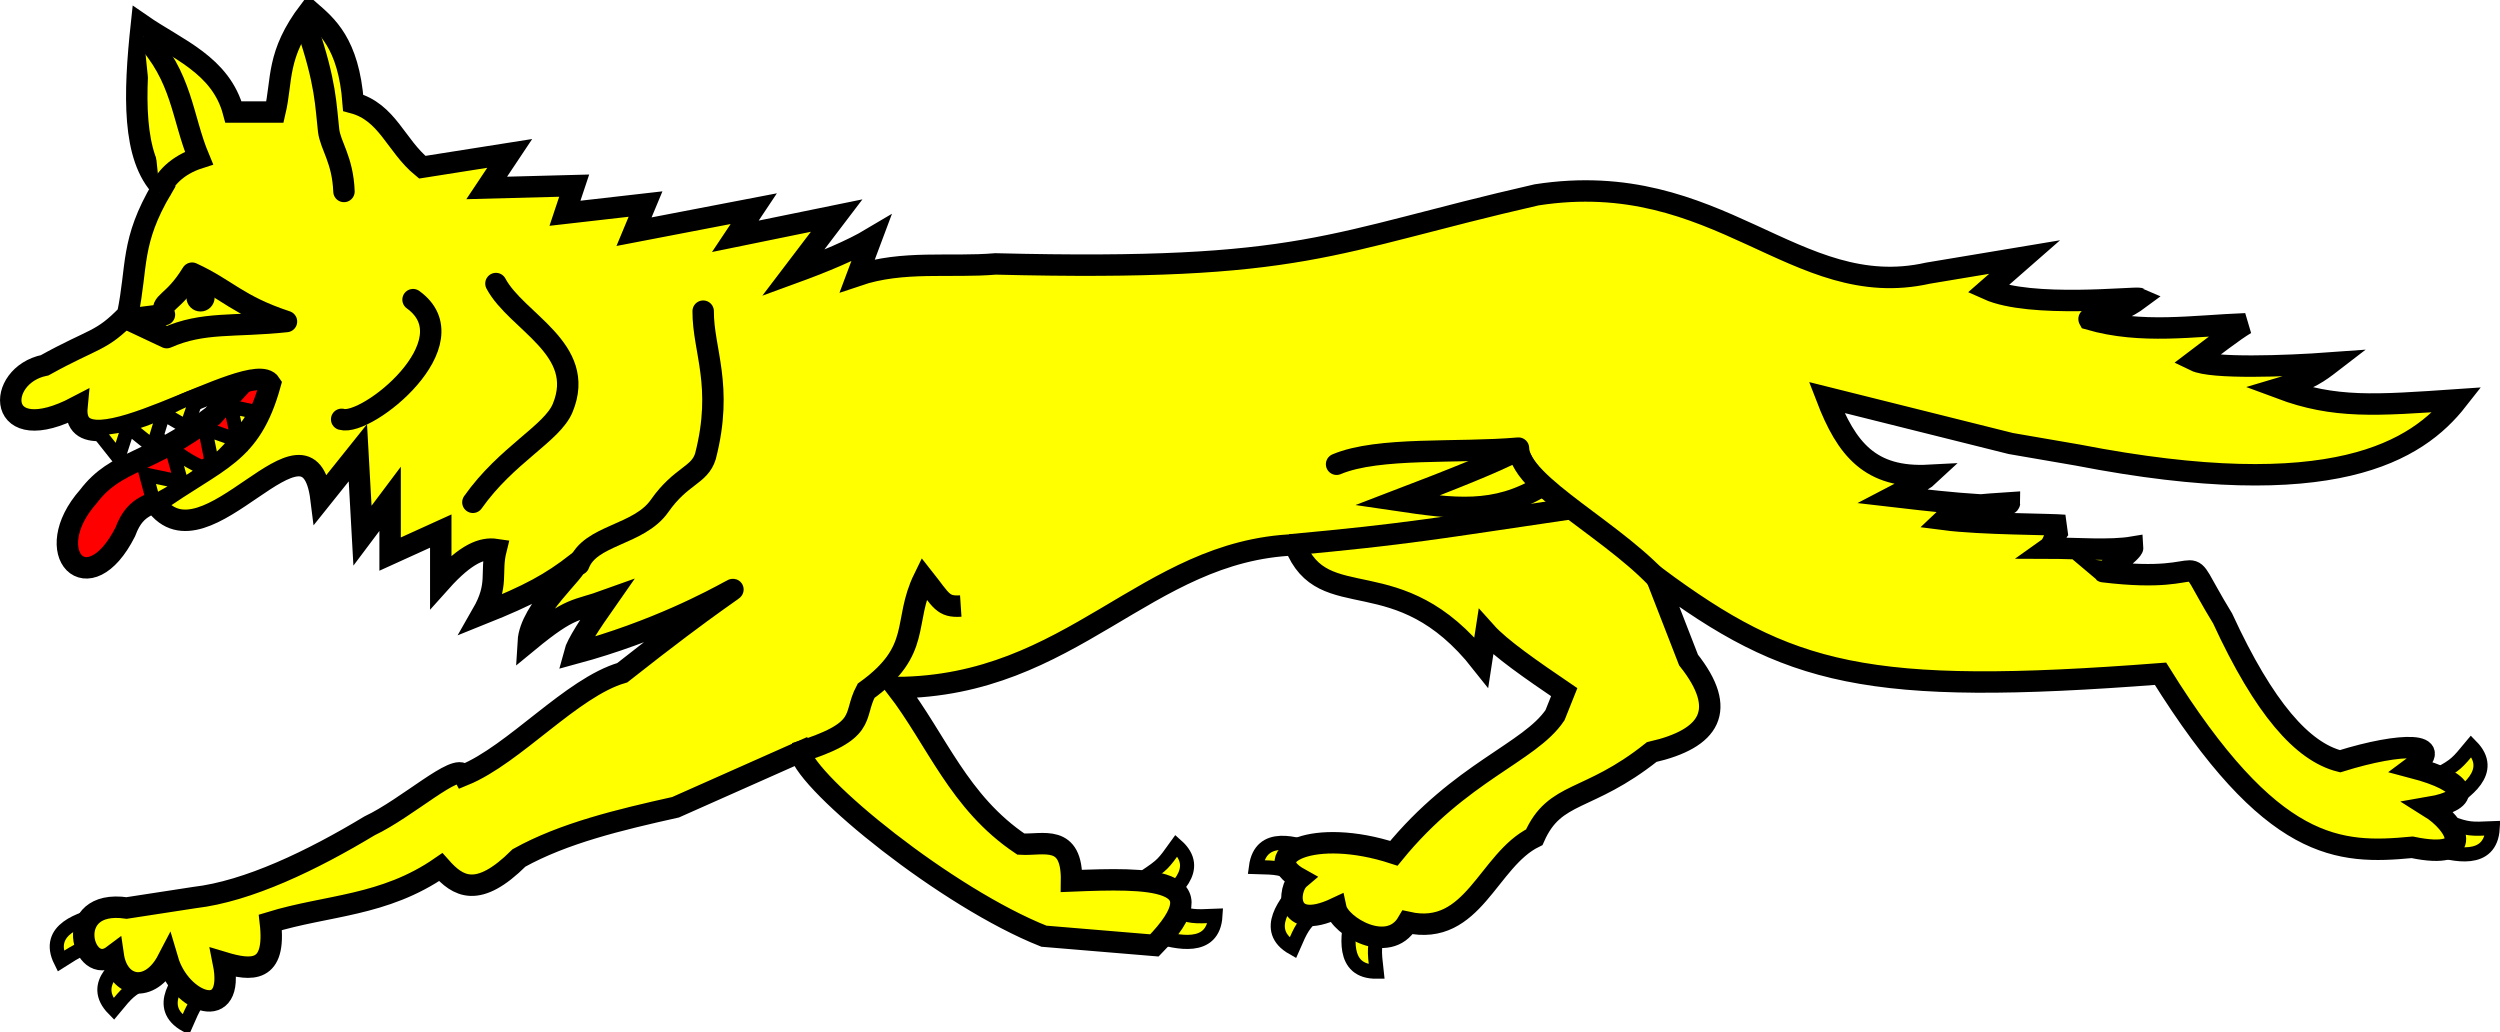
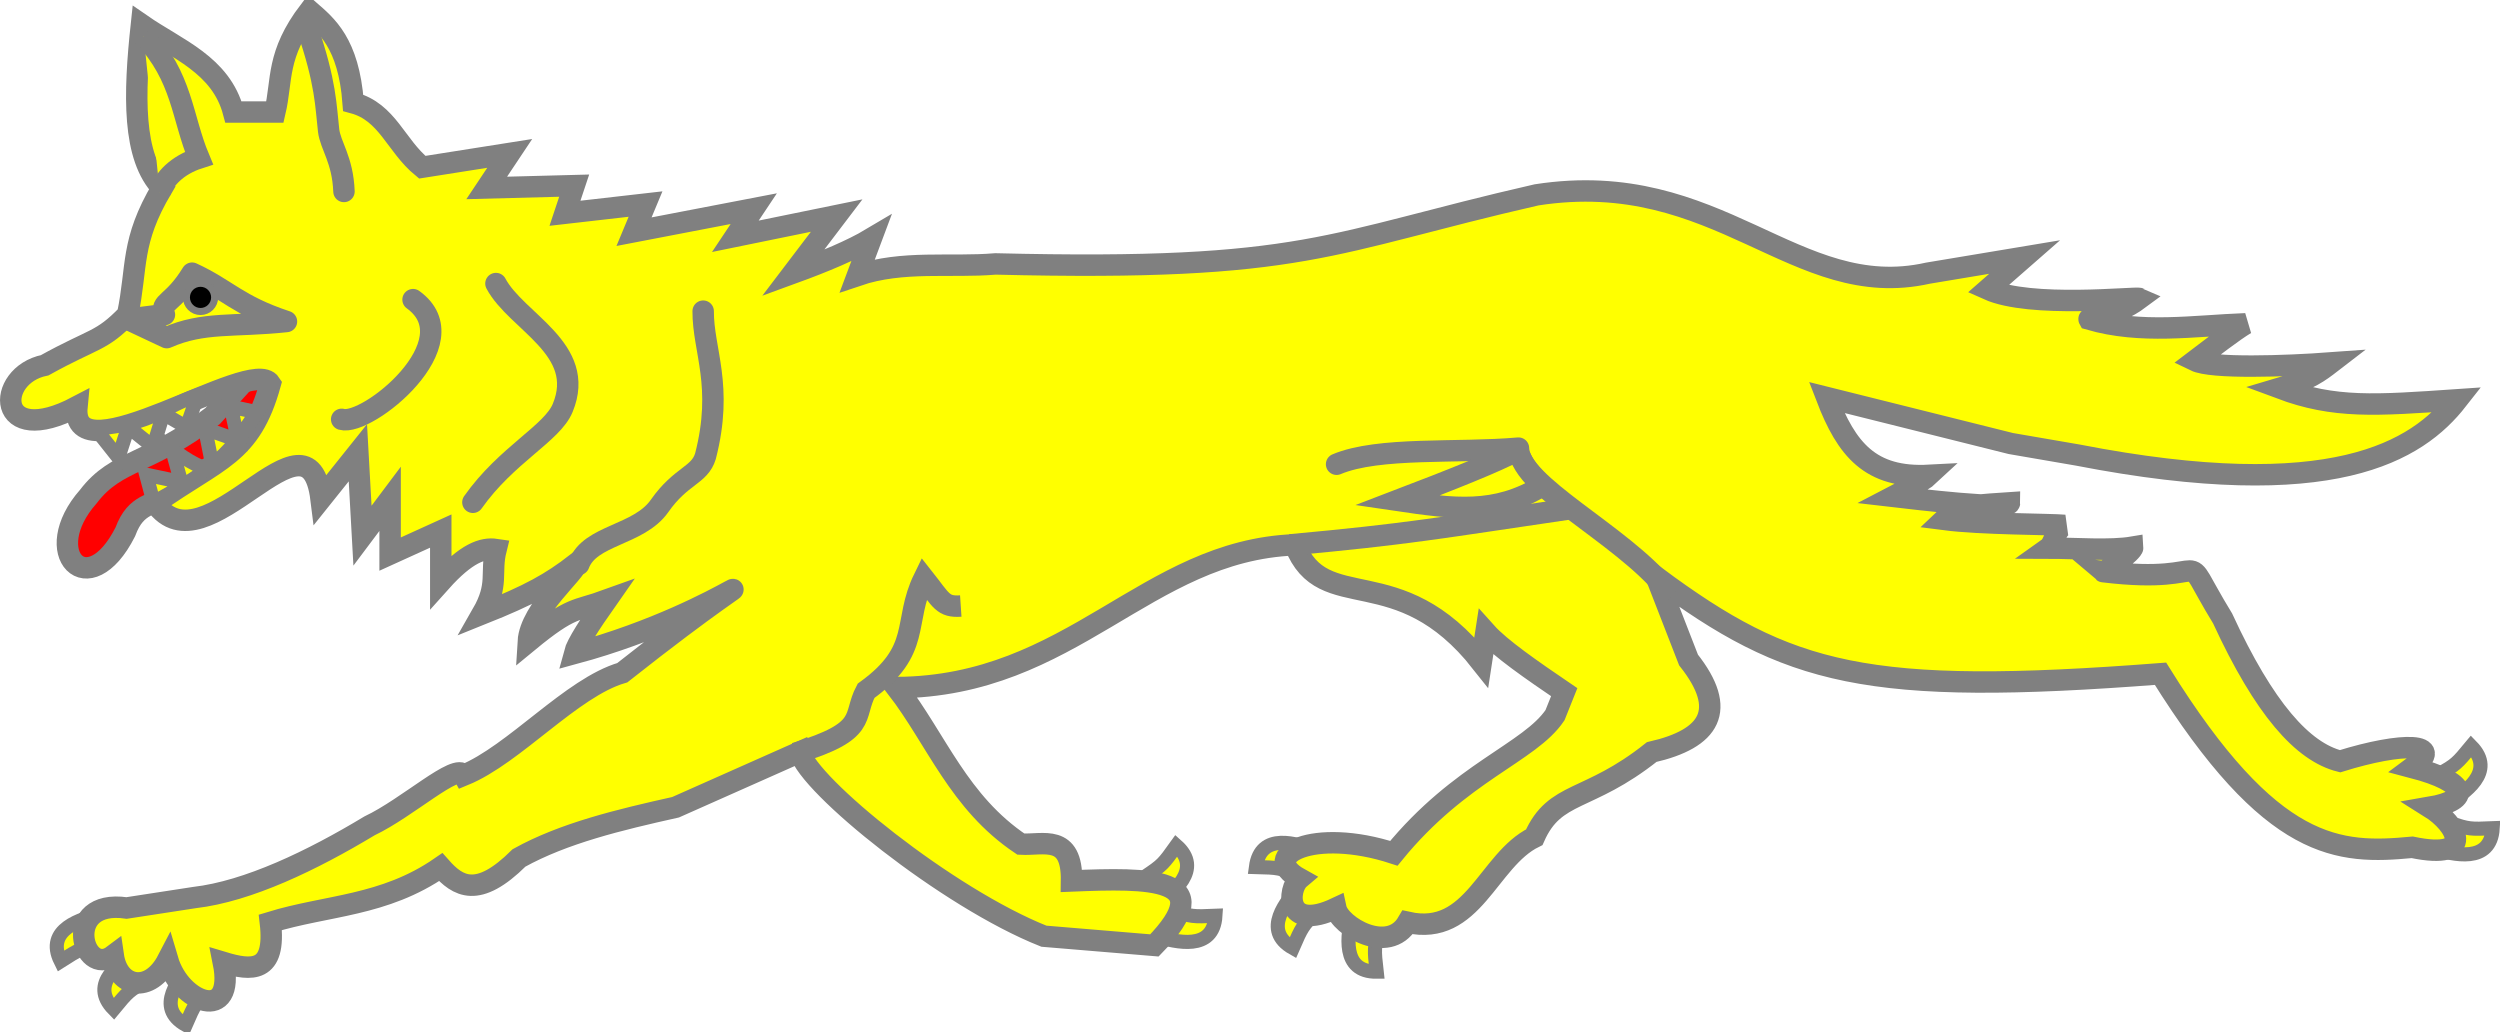
- <svg xmlns="http://www.w3.org/2000/svg" version="1.0" width="354.075" height="146.153" id="svg1403">
+ <svg xmlns="http://www.w3.org/2000/svg" id="svg1403" height="146.153" width="354.075" version="1.0">
  <defs id="defs1405" />
-   <g id="g4880" style="fill:#ffff00">
-     <g id="g4868" style="fill:#ffff00">
-       <path d="m344.6,120.2   c2.911,0.834 8.134,2.166 8.443,-2.894 -3.238,0.141 -3.386,0.118 -6.049,-0.738 -0.659,1.827 -1.994,2.519 -2.394,3.632   z " id="path4698-7-2-7-2-2" style="fill:#ffff00;fill-opacity:1;stroke:#000000;stroke-width:2;stroke-linecap:butt;stroke-linejoin:miter;stroke-miterlimit:4;stroke-opacity:1;stroke-dasharray:none" />
-       <path d="m346.5,113.9   c2.567,-1.605 7.052,-4.596 3.499,-8.211 -2.062,2.5 -2.178,2.595 -4.596,4.001 0.917,1.712 0.538,3.167 1.097,4.21   z " id="path4698-7-2-7-2-0-0" style="fill:#ffff00;fill-opacity:1;stroke:#000000;stroke-width:2;stroke-linecap:butt;stroke-linejoin:miter;stroke-miterlimit:4;stroke-opacity:1;stroke-dasharray:none" />
-       <path d="m163.7,128.2   c2.449,-1.781 6.714,-5.077 2.917,-8.435 -1.883,2.638 -1.992,2.741 -4.306,4.312 1.034,1.643 0.757,3.122 1.388,4.123   z " id="path4698-7-2-7-2-0" style="fill:#ffff00;fill-opacity:1;stroke:#000000;stroke-width:2;stroke-linecap:butt;stroke-linejoin:miter;stroke-miterlimit:4;stroke-opacity:1;stroke-dasharray:none" />
-       <path d="m163.7,132.6   c2.911,0.834 8.134,2.166 8.443,-2.894 -3.238,0.141 -3.386,0.118 -6.049,-0.738 -0.659,1.827 -1.994,2.519 -2.394,3.632   z " id="path4698-7-2-7-2" style="fill:#ffff00;fill-opacity:1;stroke:#000000;stroke-width:2;stroke-linecap:butt;stroke-linejoin:miter;stroke-miterlimit:4;stroke-opacity:1;stroke-dasharray:none" />
-       <path d="m184.2,125.4   c-2.025,2.251 -5.512,6.362 -1.1,8.857 1.293,-2.972 1.378,-3.095 3.315,-5.113 -1.353,-1.393 -1.39,-2.896 -2.215,-3.744   z " id="path4698-7-2-7" style="fill:#ffff00;fill-opacity:1;stroke:#000000;stroke-width:2;stroke-linecap:butt;stroke-linejoin:miter;stroke-miterlimit:4;stroke-opacity:1;stroke-dasharray:none" />
-       <path d="m191.5,129.4   c-0.628,2.962 -1.593,8.265 3.476,8.22 -0.366,-3.22 -0.354,-3.37 0.314,-6.085 -1.868,-0.53 -2.652,-1.814 -3.791,-2.135   z " id="path4698-7-2-6" style="fill:#ffff00;fill-opacity:1;stroke:#000000;stroke-width:2;stroke-linecap:butt;stroke-linejoin:miter;stroke-miterlimit:4;stroke-opacity:1;stroke-dasharray:none" />
-       <path d="m186.5,120.5   c-2.846,-1.035 -7.963,-2.728 -8.624,2.298 3.24,0.086 3.386,0.118 5.982,1.158 0.784,-1.776 2.165,-2.374 2.642,-3.457   z " id="path4698-70" style="fill:#ffff00;fill-opacity:1;stroke:#000000;stroke-width:2;stroke-linecap:butt;stroke-linejoin:miter;stroke-miterlimit:4;stroke-opacity:1;stroke-dasharray:none" />
-       <path d="m27.4,136.3   c-2.025,2.251 -5.512,6.362 -1.1,8.857 1.293,-2.972 1.378,-3.095 3.315,-5.113 -1.353,-1.393 -1.39,-2.896 -2.215,-3.744   z " id="path4698-7-2" style="fill:#ffff00;fill-opacity:1;stroke:#000000;stroke-width:2;stroke-linecap:butt;stroke-linejoin:miter;stroke-miterlimit:4;stroke-opacity:1;stroke-dasharray:none" />
-       <path d="m14.46,129.4   c-2.938,0.734 -8.127,2.192 -5.865,6.728 2.734,-1.741 2.873,-1.795 5.607,-2.385 -0.343,-1.911 0.467,-3.178 0.257,-4.343   z " id="path4698" style="fill:#ffff00;fill-opacity:1;stroke:#000000;stroke-width:2;stroke-linecap:butt;stroke-linejoin:miter;stroke-miterlimit:4;stroke-opacity:1;stroke-dasharray:none" />
-       <path d="m19.6,134.7   c-2.567,1.606 -7.052,4.596 -3.499,8.211 2.062,-2.5 2.178,-2.595 4.596,-4.001 -0.917,-1.712 -0.538,-3.167 -1.097,-4.21   z " id="path4698-7" style="fill:#ffff00;fill-opacity:1;stroke:#000000;stroke-width:2;stroke-linecap:butt;stroke-linejoin:miter;stroke-miterlimit:4;stroke-opacity:1;stroke-dasharray:none" />
+   <g transform="translate(-2.4902343e-6,1.7211914e-6)" style="fill:#ffff00;stroke:#808080" id="g4880">
+     <g style="fill:#ffff00;stroke:#808080" id="g4868">
+       <path style="fill:#ffff00;fill-opacity:1;stroke:#808080;stroke-width:2;stroke-linecap:butt;stroke-linejoin:miter;stroke-miterlimit:4;stroke-dasharray:none;stroke-opacity:1" id="path4698-7-2-7-2-2" d="m 344.6,120.2 c 2.911,0.834 8.134,2.166 8.443,-2.894 -3.238,0.141 -3.386,0.118 -6.049,-0.738 -0.659,1.827 -1.994,2.519 -2.394,3.632 z" />
+       <path style="fill:#ffff00;fill-opacity:1;stroke:#808080;stroke-width:2;stroke-linecap:butt;stroke-linejoin:miter;stroke-miterlimit:4;stroke-dasharray:none;stroke-opacity:1" id="path4698-7-2-7-2-0-0" d="m 346.5,113.9 c 2.567,-1.605 7.052,-4.596 3.499,-8.211 -2.062,2.5 -2.178,2.595 -4.596,4.001 0.917,1.712 0.538,3.167 1.097,4.21 z" />
+       <path style="fill:#ffff00;fill-opacity:1;stroke:#808080;stroke-width:2;stroke-linecap:butt;stroke-linejoin:miter;stroke-miterlimit:4;stroke-dasharray:none;stroke-opacity:1" id="path4698-7-2-7-2-0" d="m 163.7,128.2 c 2.449,-1.781 6.714,-5.077 2.917,-8.435 -1.883,2.638 -1.992,2.741 -4.306,4.312 1.034,1.643 0.757,3.122 1.388,4.123 z" />
+       <path style="fill:#ffff00;fill-opacity:1;stroke:#808080;stroke-width:2;stroke-linecap:butt;stroke-linejoin:miter;stroke-miterlimit:4;stroke-dasharray:none;stroke-opacity:1" id="path4698-7-2-7-2" d="m 163.7,132.6 c 2.911,0.834 8.134,2.166 8.443,-2.894 -3.238,0.141 -3.386,0.118 -6.049,-0.738 -0.659,1.827 -1.994,2.519 -2.394,3.632 z" />
+       <path style="fill:#ffff00;fill-opacity:1;stroke:#808080;stroke-width:2;stroke-linecap:butt;stroke-linejoin:miter;stroke-miterlimit:4;stroke-dasharray:none;stroke-opacity:1" id="path4698-7-2-7" d="m 184.2,125.4 c -2.025,2.251 -5.512,6.362 -1.1,8.857 1.293,-2.972 1.378,-3.095 3.315,-5.113 -1.353,-1.393 -1.39,-2.896 -2.215,-3.744 z" />
+       <path style="fill:#ffff00;fill-opacity:1;stroke:#808080;stroke-width:2;stroke-linecap:butt;stroke-linejoin:miter;stroke-miterlimit:4;stroke-dasharray:none;stroke-opacity:1" id="path4698-7-2-6" d="m 191.5,129.4 c -0.628,2.962 -1.593,8.265 3.476,8.22 -0.366,-3.22 -0.354,-3.37 0.314,-6.085 -1.868,-0.53 -2.652,-1.814 -3.791,-2.135 z" />
+       <path style="fill:#ffff00;fill-opacity:1;stroke:#808080;stroke-width:2;stroke-linecap:butt;stroke-linejoin:miter;stroke-miterlimit:4;stroke-dasharray:none;stroke-opacity:1" id="path4698-70" d="m 186.5,120.5 c -2.846,-1.035 -7.963,-2.728 -8.624,2.298 3.24,0.086 3.386,0.118 5.982,1.158 0.784,-1.776 2.165,-2.374 2.642,-3.457 z" />
+       <path style="fill:#ffff00;fill-opacity:1;stroke:#808080;stroke-width:2;stroke-linecap:butt;stroke-linejoin:miter;stroke-miterlimit:4;stroke-dasharray:none;stroke-opacity:1" id="path4698-7-2" d="m 27.4,136.3 c -2.025,2.251 -5.512,6.362 -1.1,8.857 1.293,-2.972 1.378,-3.095 3.315,-5.113 -1.353,-1.393 -1.39,-2.896 -2.215,-3.744 z" />
+       <path style="fill:#ffff00;fill-opacity:1;stroke:#808080;stroke-width:2;stroke-linecap:butt;stroke-linejoin:miter;stroke-miterlimit:4;stroke-dasharray:none;stroke-opacity:1" id="path4698" d="m 14.46,129.4 c -2.938,0.734 -8.127,2.192 -5.865,6.728 2.734,-1.741 2.873,-1.795 5.607,-2.385 -0.343,-1.911 0.467,-3.178 0.257,-4.343 z" />
+       <path style="fill:#ffff00;fill-opacity:1;stroke:#808080;stroke-width:2;stroke-linecap:butt;stroke-linejoin:miter;stroke-miterlimit:4;stroke-dasharray:none;stroke-opacity:1" id="path4698-7" d="m 19.6,134.7 c -2.567,1.606 -7.052,4.596 -3.499,8.211 2.062,-2.5 2.178,-2.595 4.596,-4.001 -0.917,-1.712 -0.538,-3.167 -1.097,-4.21 z" />
    </g>
-     <g id="langued" style="fill:#ff0000">
-       <path d="m30.13,58.91   c-8.947,6.949 -13.56,6.079 -17.61,11.41 -7.073,7.985 -0.01,15.39 5.233,4.995 1.557,-4.224 3.912,-3.513 6.505,-5.647   l17.93,-11.41 -5.543,-6.521 -6.521,7.174   z " id="path6527" style="fill:#ff0000;fill-opacity:1;fill-rule:evenodd;stroke:#000000;stroke-width:3.035;stroke-linecap:butt;stroke-linejoin:round;stroke-miterlimit:4;stroke-opacity:1;stroke-dasharray:none" />
+     <g style="fill:#ff0000;stroke:#808080" id="langued">
+       <path style="fill:#ff0000;fill-opacity:1;fill-rule:evenodd;stroke:#808080;stroke-width:3.035;stroke-linecap:butt;stroke-linejoin:round;stroke-miterlimit:4;stroke-dasharray:none;stroke-opacity:1" id="path6527" d="m 30.13,58.91 c -8.947,6.949 -13.56,6.079 -17.61,11.41 -7.073,7.985 -0.01,15.39 5.233,4.995 1.557,-4.224 3.912,-3.513 6.505,-5.647 l 17.93,-11.41 -5.543,-6.521 -6.521,7.174 z" />
    </g>
-     <path d="m17.93,128.6   c-9.288,-1.352 -6.256,10.01 -1.891,6.712 0.668,4.65 5.214,5.466 7.714,0.652 1.812,6.144 9.628,9.019 7.882,0.349 3.97,1.199 7.498,1.543 6.656,-5.678 8.043,-2.469 16.09,-2.266 24.13,-7.826 2.426,2.74 5.233,4.525 11.09,-1.304 6.291,-3.491 14.17,-5.39 22.17,-7.174   l17.61,-7.826   c1.147,4.693 20.86,20.66 34.56,26.09   l15.65,1.304   c9.53,-9.765 -0.852,-9.573 -11.74,-9.13 0.11,-6.742 -4.006,-5.031 -7.174,-5.217 -8.818,-5.917 -11.88,-14.71 -17.61,-22.17 24.92,-0.158 35.24,-19.41 56.41,-20.22 4.027,10.32 14.62,1.682 26.41,16.63   l0.652,-4.239   c2.029,2.27 6.501,5.355 11.09,8.478   l-1.304,3.261   c-3.587,5.326 -13.39,7.993 -22.82,19.56 -11.39,-3.722 -19.29,0.305 -13.37,3.587 -1.743,1.477 -2.124,7.619 5.155,4.197 0.543,2.532 7.456,6.658 10.17,1.998 9.313,2.08 11.35,-8.837 17.93,-12.06 2.932,-6.635 7.578,-4.853 16.63,-12.06 8.284,-1.893 10.84,-5.936 5.217,-13.04   l-4.565,-11.74   c18.76,13.89 29.68,16.9 71.41,13.69 15.77,25.33 25.28,25.56 35.65,24.58 9.151,1.908 6.352,-3.263 2.495,-5.668 5.913,-1.014 5.539,-3.534 -2.456,-5.633 4.763,-3.523 -1.375,-3.655 -10.26,-0.888 -5.298,-1.332 -10.73,-7.419 -16.63,-20.22 -6.824,-11.16 -0.004,-4.574 -16.92,-6.632 0.18,0.155 4.258,-2.873 4.204,-3.476 -3.229,0.548 -8.037,0.15 -11.97,0.142 0.922,-0.657 0.947,-2.712 2.275,-3.222 -1.98,-0.189 -11.77,-0.143 -17.05,-0.833 2.287,-2.201 5.468,-2.064 9.281,-2.348 0.008,1.069 -13.66,-0.589 -16.45,-0.913 0,0 4.244,-2.21 5.062,-2.987 -8.366,0.447 -11.7,-3.703 -14.52,-11.03   l26.09,6.521 9.456,1.63   c36.17,7.027 48.09,-0.534 53.8,-7.826 -11.63,0.799 -17.39,1.256 -25.11,-1.63 4.098,-1.196 5.618,-2.391 7.173,-3.587 -6.448,0.471 -16.86,0.832 -19.24,-0.326 2.391,-1.811 5.434,-4.18 7.174,-5.217 -7.391,0.275 -14.78,1.496 -22.17,-0.652 -0.195,-0.352 3.35,-0.083 7.174,-2.935 -0.543,-0.253 -15.43,1.436 -21.52,-1.304   l5.217,-4.565 -13.69,2.282   c-18.8,4.226 -29.62,-15.09 -55.43,-11.09 -29.7,6.785 -32.59,10.87 -76.63,9.782 -6.413,0.543 -13.15,-0.543 -19.56,1.63   l1.956,-5.217   c-2.735,1.63 -6.617,3.261 -11.09,4.891   l6.195,-8.152 -14.35,2.935 2.609,-3.913 -16.96,3.261 1.63,-3.913 -11.41,1.304 1.304,-3.913 -12.39,0.326 3.261,-4.891 -12.39,1.956   C56.03,20.59 54.9,15.87 50.02,14.56 49.38,6.066 46.19,3.577 43.83,1.518   c-4.758,6.256 -3.812,9.779 -4.891,14.35   l-5.869,0   c-1.776,-6.702 -8.034,-8.922 -13.04,-12.39 -1.061,9.898 -1.319,18.79 2.935,23.15 -4.535,7.655 -3.455,11.05 -4.891,17.93 -3.791,3.913 -4.677,3.261 -11.74,7.174 -7.056,1.43 -7.015,11.95 4.565,5.869 -1.014,10.51 24.79,-7.304 27.39,-3.261 -2.821,10.22 -7.397,10.59 -16.3,16.96 7.084,9.95 21.66,-15.32 23.48,-0.652   l5.217,-6.521 0.652,11.74 3.913,-5.217 0,7.826 7.174,-3.261 0,7.174   c3.616,-4.041 5.938,-4.847 7.826,-4.565 -0.842,3.37 0.459,4.919 -1.956,9.13 6.78,-2.716 9.663,-4.319 13.37,-7.174 0.164,1.034 -6.575,6.468 -6.847,11.09 6.184,-5.093 6.677,-4.27 11.09,-5.869 -2.347,3.344 -4.215,6.209 -4.565,7.556 23.05,-6.226 33.18,-18.13 6.792,2.72 -7.174,2.084 -15.27,11.57 -22.44,14.51 -0.977,-1.849 -7.976,4.63 -13.35,7.174 -8.102,4.886 -17.2,9.275 -24.81,10.16   z " id="path4621" style="fill:#ffff00;fill-opacity:1;fill-rule:evenodd;stroke:#000001;stroke-width:3.035;stroke-linecap:butt;stroke-linejoin:miter;stroke-miterlimit:4;stroke-opacity:1;stroke-dasharray:none" />
-     <path d="m20.35,5.104   c5.491,5.761 5.418,11.52 7.826,17.28 -3.098,0.996 -5.026,3.034 -5.543,4.891   " id="path5508" style="fill:#ffff00;fill-opacity:1;fill-rule:evenodd;stroke:#000001;stroke-width:3.035;stroke-linecap:butt;stroke-linejoin:miter;stroke-miterlimit:4;stroke-opacity:1;stroke-dasharray:none" />
-     <path d="m43.5,3.963   c2.693,7.824 2.642,11.09 3.04,14.5 0.256,2.193 2.002,4.116 2.177,8.654   " id="path6396" style="fill:#ffff00;fill-opacity:1;fill-rule:evenodd;stroke:#000001;stroke-width:3.035;stroke-linecap:round;stroke-linejoin:round;stroke-miterlimit:4;stroke-opacity:1;stroke-dasharray:none" />
-     <path d="m99.59,44.07   c-0.029,5.541 2.9,10.55 0.326,20.54 -0.835,2.761 -3.453,2.698 -6.496,7.039 -2.946,4.215 -9.864,4.06 -11.44,8.286   " id="path6398" style="fill:#ffff00;fill-opacity:1;fill-rule:evenodd;stroke:#000001;stroke-width:3.035;stroke-linecap:round;stroke-linejoin:round;stroke-miterlimit:4;stroke-opacity:1;stroke-dasharray:none" />
-     <path d="m70.24,40.16   c2.882,5.434 12.92,9.239 9.456,17.61 -1.468,3.605 -7.961,6.621 -12.72,13.37   " id="path6400" style="fill:#ffff00;fill-opacity:1;fill-rule:evenodd;stroke:#000001;stroke-width:3.035;stroke-linecap:round;stroke-linejoin:round;stroke-miterlimit:4;stroke-opacity:1;stroke-dasharray:none" />
-     <path d="M58.5,42.44   C66.84,48.46 51.99,60.43 48.39,59.39   " id="path6402" style="fill:#ffff00;fill-opacity:1;fill-rule:evenodd;stroke:#000001;stroke-width:3.035;stroke-linecap:round;stroke-linejoin:round;stroke-miterlimit:4;stroke-opacity:1;stroke-dasharray:none" />
-     <path d="m112.6,106.7   c10.54,-3.176 8.084,-5.158 10.06,-8.861 8.03,-5.799 5.14,-9.673 8.197,-15.92 2.476,3.127 2.655,4.084 5.217,3.913   " id="path6407" style="fill:#ffff00;fill-opacity:1;fill-rule:evenodd;stroke:#000001;stroke-width:3.035;stroke-linecap:butt;stroke-linejoin:miter;stroke-miterlimit:4;stroke-opacity:1;stroke-dasharray:none" />
-     <path d="m189.3,65.75   c5.959,-2.512 17.17,-1.523 25.76,-2.282 0.078,5.264 14.47,12.09 20.87,19.89   " id="path6409" style="fill:#ffff00;fill-opacity:1;fill-rule:evenodd;stroke:#000001;stroke-width:3.035;stroke-linecap:round;stroke-linejoin:round;stroke-miterlimit:4;stroke-opacity:1;stroke-dasharray:none" />
-     <path d="m182.7,77.17   c16.76,-1.538 20.76,-2.333 39.96,-5.153   " id="path6411" style="fill:#ffff00;fill-opacity:1;fill-rule:evenodd;stroke:#000001;stroke-width:3.035;stroke-linecap:butt;stroke-linejoin:round;stroke-miterlimit:4;stroke-opacity:1;stroke-dasharray:none" />
-     <path d="m18.07,45.21 5.543,2.609   c5.217,-2.3 9.456,-1.484 16.96,-2.282 -6.913,-2.282 -8.413,-4.565 -13.37,-6.847 -2.74,4.474 -4.589,3.958 -3.913,5.869   l-5.217,0.652   z " id="path6405" style="fill:#ffff00;fill-opacity:1;fill-rule:evenodd;stroke:#000001;stroke-width:3.035;stroke-linecap:round;stroke-linejoin:round;stroke-miterlimit:4;stroke-opacity:1;stroke-dasharray:none" />
-     <path d="m30.4,42.12   c0,1.105 -0.895,2 -2,2 -1.105,0 -2,-0.895 -2,-2 0,-1.105 0.895,-2 2,-2 1.105,0 2,0.895 2,2   z " id="path6413" style="fill:#000000;fill-opacity:1;stroke:none" />
-     <path d="m214.8,63.85   c-2.774,1.524 -9.333,4.13 -16.93,7.033 7.978,1.175 13.92,2.019 20.58,-2.084 -2.852,-2.741 -2.669,-3.458 -3.647,-4.949   z " id="path3296" style="fill:#ffff00;stroke:#000000;stroke-width:3;stroke-linecap:butt;stroke-linejoin:miter;stroke-miterlimit:4;stroke-opacity:1;stroke-dasharray:none" />
-     <g id="g4864" style="fill:#ffff00">
-       <path d="m21.75,71.14 -1.042,-3.907 4.949,1.042 -1.302,-4.689   c1.98,1.528 5.097,3.509 5.731,2.344   l-1.042,-5.21 4.67,1.652 -1.024,-4.778 3.647,0.781   c-3.725,5.692 -5.723,7.949 -14.59,12.76   z " id="path4068" style="fill:#ffff00;fill-opacity:1;stroke:#000000;stroke-width:2;stroke-linecap:butt;stroke-linejoin:miter;stroke-miterlimit:4;stroke-opacity:1;stroke-dasharray:none" />
-       <path d="m16.76,64.8 1.404,-4.338 3.529,2.83 1.447,-4.706 3.285,1.911 1.587,-4.558   c-5.993,2.18 -5.798,3.926 -14.47,4.804   z " id="path4068-3" style="fill:#ffff00;fill-opacity:1;stroke:#000000;stroke-width:2;stroke-linecap:butt;stroke-linejoin:miter;stroke-miterlimit:4;stroke-opacity:1;stroke-dasharray:none" />
+     <path style="fill:#ffff00;fill-opacity:1;fill-rule:evenodd;stroke:#808080;stroke-width:3.035;stroke-linecap:butt;stroke-linejoin:miter;stroke-miterlimit:4;stroke-dasharray:none;stroke-opacity:1" id="path4621" d="m 17.93,128.6 c -9.288,-1.352 -6.256,10.01 -1.891,6.712 0.668,4.65 5.214,5.466 7.714,0.652 1.812,6.144 9.628,9.019 7.882,0.349 3.97,1.199 7.498,1.543 6.656,-5.678 8.043,-2.469 16.09,-2.266 24.13,-7.826 2.426,2.74 5.233,4.525 11.09,-1.304 6.291,-3.491 14.17,-5.39 22.17,-7.174 l 17.61,-7.826 c 1.147,4.693 20.86,20.66 34.56,26.09 l 15.65,1.304 c 9.53,-9.765 -0.852,-9.573 -11.74,-9.13 0.11,-6.742 -4.006,-5.031 -7.174,-5.217 -8.818,-5.917 -11.88,-14.71 -17.61,-22.17 24.92,-0.158 35.24,-19.41 56.41,-20.22 4.027,10.32 14.62,1.682 26.41,16.63 l 0.652,-4.239 c 2.029,2.27 6.501,5.355 11.09,8.478 l -1.304,3.261 c -3.587,5.326 -13.39,7.993 -22.82,19.56 -11.39,-3.722 -19.29,0.305 -13.37,3.587 -1.743,1.477 -2.124,7.619 5.155,4.197 0.543,2.532 7.456,6.658 10.17,1.998 9.313,2.08 11.35,-8.837 17.93,-12.06 2.932,-6.635 7.578,-4.853 16.63,-12.06 8.284,-1.893 10.84,-5.936 5.217,-13.04 l -4.565,-11.74 c 18.76,13.89 29.68,16.9 71.41,13.69 15.77,25.33 25.28,25.56 35.65,24.58 9.151,1.908 6.352,-3.263 2.495,-5.668 5.913,-1.014 5.539,-3.534 -2.456,-5.633 4.763,-3.523 -1.375,-3.655 -10.26,-0.888 -5.298,-1.332 -10.73,-7.419 -16.63,-20.22 -6.824,-11.16 -0.004,-4.574 -16.92,-6.632 0.18,0.155 4.258,-2.873 4.204,-3.476 -3.229,0.548 -8.037,0.15 -11.97,0.142 0.922,-0.657 0.947,-2.712 2.275,-3.222 -1.98,-0.189 -11.77,-0.143 -17.05,-0.833 2.287,-2.201 5.468,-2.064 9.281,-2.348 0.008,1.069 -13.66,-0.589 -16.45,-0.913 0,0 4.244,-2.21 5.062,-2.987 -8.366,0.447 -11.7,-3.703 -14.52,-11.03 l 26.09,6.521 9.456,1.63 c 36.17,7.027 48.09,-0.534 53.8,-7.826 -11.63,0.799 -17.39,1.256 -25.11,-1.63 4.098,-1.196 5.618,-2.391 7.173,-3.587 -6.448,0.471 -16.86,0.832 -19.24,-0.326 2.391,-1.811 5.434,-4.18 7.174,-5.217 -7.391,0.275 -14.78,1.496 -22.17,-0.652 -0.195,-0.352 3.35,-0.083 7.174,-2.935 -0.543,-0.253 -15.43,1.436 -21.52,-1.304 l 5.217,-4.565 -13.69,2.282 c -18.8,4.226 -29.62,-15.09 -55.43,-11.09 -29.7,6.785 -32.59,10.87 -76.63,9.782 -6.413,0.543 -13.15,-0.543 -19.56,1.63 l 1.956,-5.217 c -2.735,1.63 -6.617,3.261 -11.09,4.891 l 6.195,-8.152 -14.35,2.935 2.609,-3.913 -16.96,3.261 1.63,-3.913 -11.41,1.304 1.304,-3.913 -12.39,0.326 3.261,-4.891 -12.39,1.956 C 56.03,20.59 54.9,15.87 50.02,14.56 49.38,6.066 46.19,3.577 43.83,1.518 39.072,7.774 40.018,11.297 38.939,15.868 H 33.07 C 31.294,9.166 25.036,6.946 20.03,3.478 c -1.061,9.898 -1.319,18.79 2.935,23.15 -4.535,7.655 -3.455,11.05 -4.891,17.93 -3.791,3.913 -4.677,3.261 -11.74,7.174 -7.056,1.43 -7.015,11.95 4.565,5.869 -1.014,10.51 24.79,-7.304 27.39,-3.261 -2.821,10.22 -7.397,10.59 -16.3,16.96 7.084,9.95 21.66,-15.32 23.48,-0.652 l 5.217,-6.521 0.652,11.74 3.913,-5.217 v 7.826 l 7.174,-3.261 v 7.174 c 3.616,-4.041 5.938,-4.847 7.826,-4.565 -0.842,3.37 0.459,4.919 -1.956,9.13 6.78,-2.716 9.663,-4.319 13.37,-7.174 0.164,1.034 -6.575,6.468 -6.847,11.09 6.184,-5.093 6.677,-4.27 11.09,-5.869 -2.347,3.344 -4.215,6.209 -4.565,7.556 23.05,-6.226 33.18,-18.13 6.792,2.72 -7.174,2.084 -15.27,11.57 -22.44,14.51 -0.977,-1.849 -7.976,4.63 -13.35,7.174 -8.102,4.886 -17.2,9.275 -24.81,10.16 z" />
+     <path style="fill:#ffff00;fill-opacity:1;fill-rule:evenodd;stroke:#808080;stroke-width:3.035;stroke-linecap:butt;stroke-linejoin:miter;stroke-miterlimit:4;stroke-dasharray:none;stroke-opacity:1" id="path5508" d="m 20.35,5.104 c 5.491,5.761 5.418,11.52 7.826,17.28 -3.098,0.996 -5.026,3.034 -5.543,4.891" />
+     <path style="fill:#ffff00;fill-opacity:1;fill-rule:evenodd;stroke:#808080;stroke-width:3.035;stroke-linecap:round;stroke-linejoin:round;stroke-miterlimit:4;stroke-dasharray:none;stroke-opacity:1" id="path6396" d="m 43.5,3.963 c 2.693,7.824 2.642,11.09 3.04,14.5 0.256,2.193 2.002,4.116 2.177,8.654" />
+     <path style="fill:#ffff00;fill-opacity:1;fill-rule:evenodd;stroke:#808080;stroke-width:3.035;stroke-linecap:round;stroke-linejoin:round;stroke-miterlimit:4;stroke-dasharray:none;stroke-opacity:1" id="path6398" d="m 99.59,44.07 c -0.029,5.541 2.9,10.55 0.326,20.54 -0.835,2.761 -3.453,2.698 -6.496,7.039 -2.946,4.215 -9.864,4.06 -11.44,8.286" />
+     <path style="fill:#ffff00;fill-opacity:1;fill-rule:evenodd;stroke:#808080;stroke-width:3.035;stroke-linecap:round;stroke-linejoin:round;stroke-miterlimit:4;stroke-dasharray:none;stroke-opacity:1" id="path6400" d="m 70.24,40.16 c 2.882,5.434 12.92,9.239 9.456,17.61 -1.468,3.605 -7.961,6.621 -12.72,13.37" />
+     <path style="fill:#ffff00;fill-opacity:1;fill-rule:evenodd;stroke:#808080;stroke-width:3.035;stroke-linecap:round;stroke-linejoin:round;stroke-miterlimit:4;stroke-dasharray:none;stroke-opacity:1" id="path6402" d="m 58.5,42.44 c 8.34,6.02 -6.51,17.99 -10.11,16.95" />
+     <path style="fill:#ffff00;fill-opacity:1;fill-rule:evenodd;stroke:#808080;stroke-width:3.035;stroke-linecap:butt;stroke-linejoin:miter;stroke-miterlimit:4;stroke-dasharray:none;stroke-opacity:1" id="path6407" d="m 112.6,106.7 c 10.54,-3.176 8.084,-5.158 10.06,-8.861 8.03,-5.799 5.14,-9.673 8.197,-15.92 2.476,3.127 2.655,4.084 5.217,3.913" />
+     <path style="fill:#ffff00;fill-opacity:1;fill-rule:evenodd;stroke:#808080;stroke-width:3.035;stroke-linecap:round;stroke-linejoin:round;stroke-miterlimit:4;stroke-dasharray:none;stroke-opacity:1" id="path6409" d="m 189.3,65.75 c 5.959,-2.512 17.17,-1.523 25.76,-2.282 0.078,5.264 14.47,12.09 20.87,19.89" />
+     <path style="fill:#ffff00;fill-opacity:1;fill-rule:evenodd;stroke:#808080;stroke-width:3.035;stroke-linecap:butt;stroke-linejoin:round;stroke-miterlimit:4;stroke-dasharray:none;stroke-opacity:1" id="path6411" d="m 182.7,77.17 c 16.76,-1.538 20.76,-2.333 39.96,-5.153" />
+     <path style="fill:#ffff00;fill-opacity:1;fill-rule:evenodd;stroke:#808080;stroke-width:3.035;stroke-linecap:round;stroke-linejoin:round;stroke-miterlimit:4;stroke-dasharray:none;stroke-opacity:1" id="path6405" d="m 18.07,45.21 5.543,2.609 c 5.217,-2.3 9.456,-1.484 16.96,-2.282 -6.913,-2.282 -8.413,-4.565 -13.37,-6.847 -2.74,4.474 -4.589,3.958 -3.913,5.869 l -5.217,0.652 z" />
+     <path style="fill:#000000;fill-opacity:1;stroke:#808080" id="path6413" d="m 30.4,42.12 c 0,1.105 -0.895,2 -2,2 -1.105,0 -2,-0.895 -2,-2 0,-1.105 0.895,-2 2,-2 1.105,0 2,0.895 2,2 z" />
+     <path style="fill:#ffff00;stroke:#808080;stroke-width:3;stroke-linecap:butt;stroke-linejoin:miter;stroke-miterlimit:4;stroke-dasharray:none;stroke-opacity:1" id="path3296" d="m 214.8,63.85 c -2.774,1.524 -9.333,4.13 -16.93,7.033 7.978,1.175 13.92,2.019 20.58,-2.084 -2.852,-2.741 -2.669,-3.458 -3.647,-4.949 z" />
+     <g style="fill:#ffff00;stroke:#808080" id="g4864">
+       <path style="fill:#ffff00;fill-opacity:1;stroke:#808080;stroke-width:2;stroke-linecap:butt;stroke-linejoin:miter;stroke-miterlimit:4;stroke-dasharray:none;stroke-opacity:1" id="path4068" d="m 21.75,71.14 -1.042,-3.907 4.949,1.042 -1.302,-4.689 c 1.98,1.528 5.097,3.509 5.731,2.344 l -1.042,-5.21 4.67,1.652 -1.024,-4.778 3.647,0.781 c -3.725,5.692 -5.723,7.949 -14.59,12.76 z" />
+       <path style="fill:#ffff00;fill-opacity:1;stroke:#808080;stroke-width:2;stroke-linecap:butt;stroke-linejoin:miter;stroke-miterlimit:4;stroke-dasharray:none;stroke-opacity:1" id="path4068-3" d="m 16.76,64.8 1.404,-4.338 3.529,2.83 1.447,-4.706 3.285,1.911 1.587,-4.558 c -5.993,2.18 -5.798,3.926 -14.47,4.804 z" />
    </g>
  </g>
+   <rect transform="matrix(0.9932329,-0.1161394,0.09541131,0.9954379,0,0)" y="3.847" x="6.079" height="26.124" width="63.726" id="crowned" style="opacity:1;fill:none;stroke:none;stroke-width:0.874" />
</svg>
